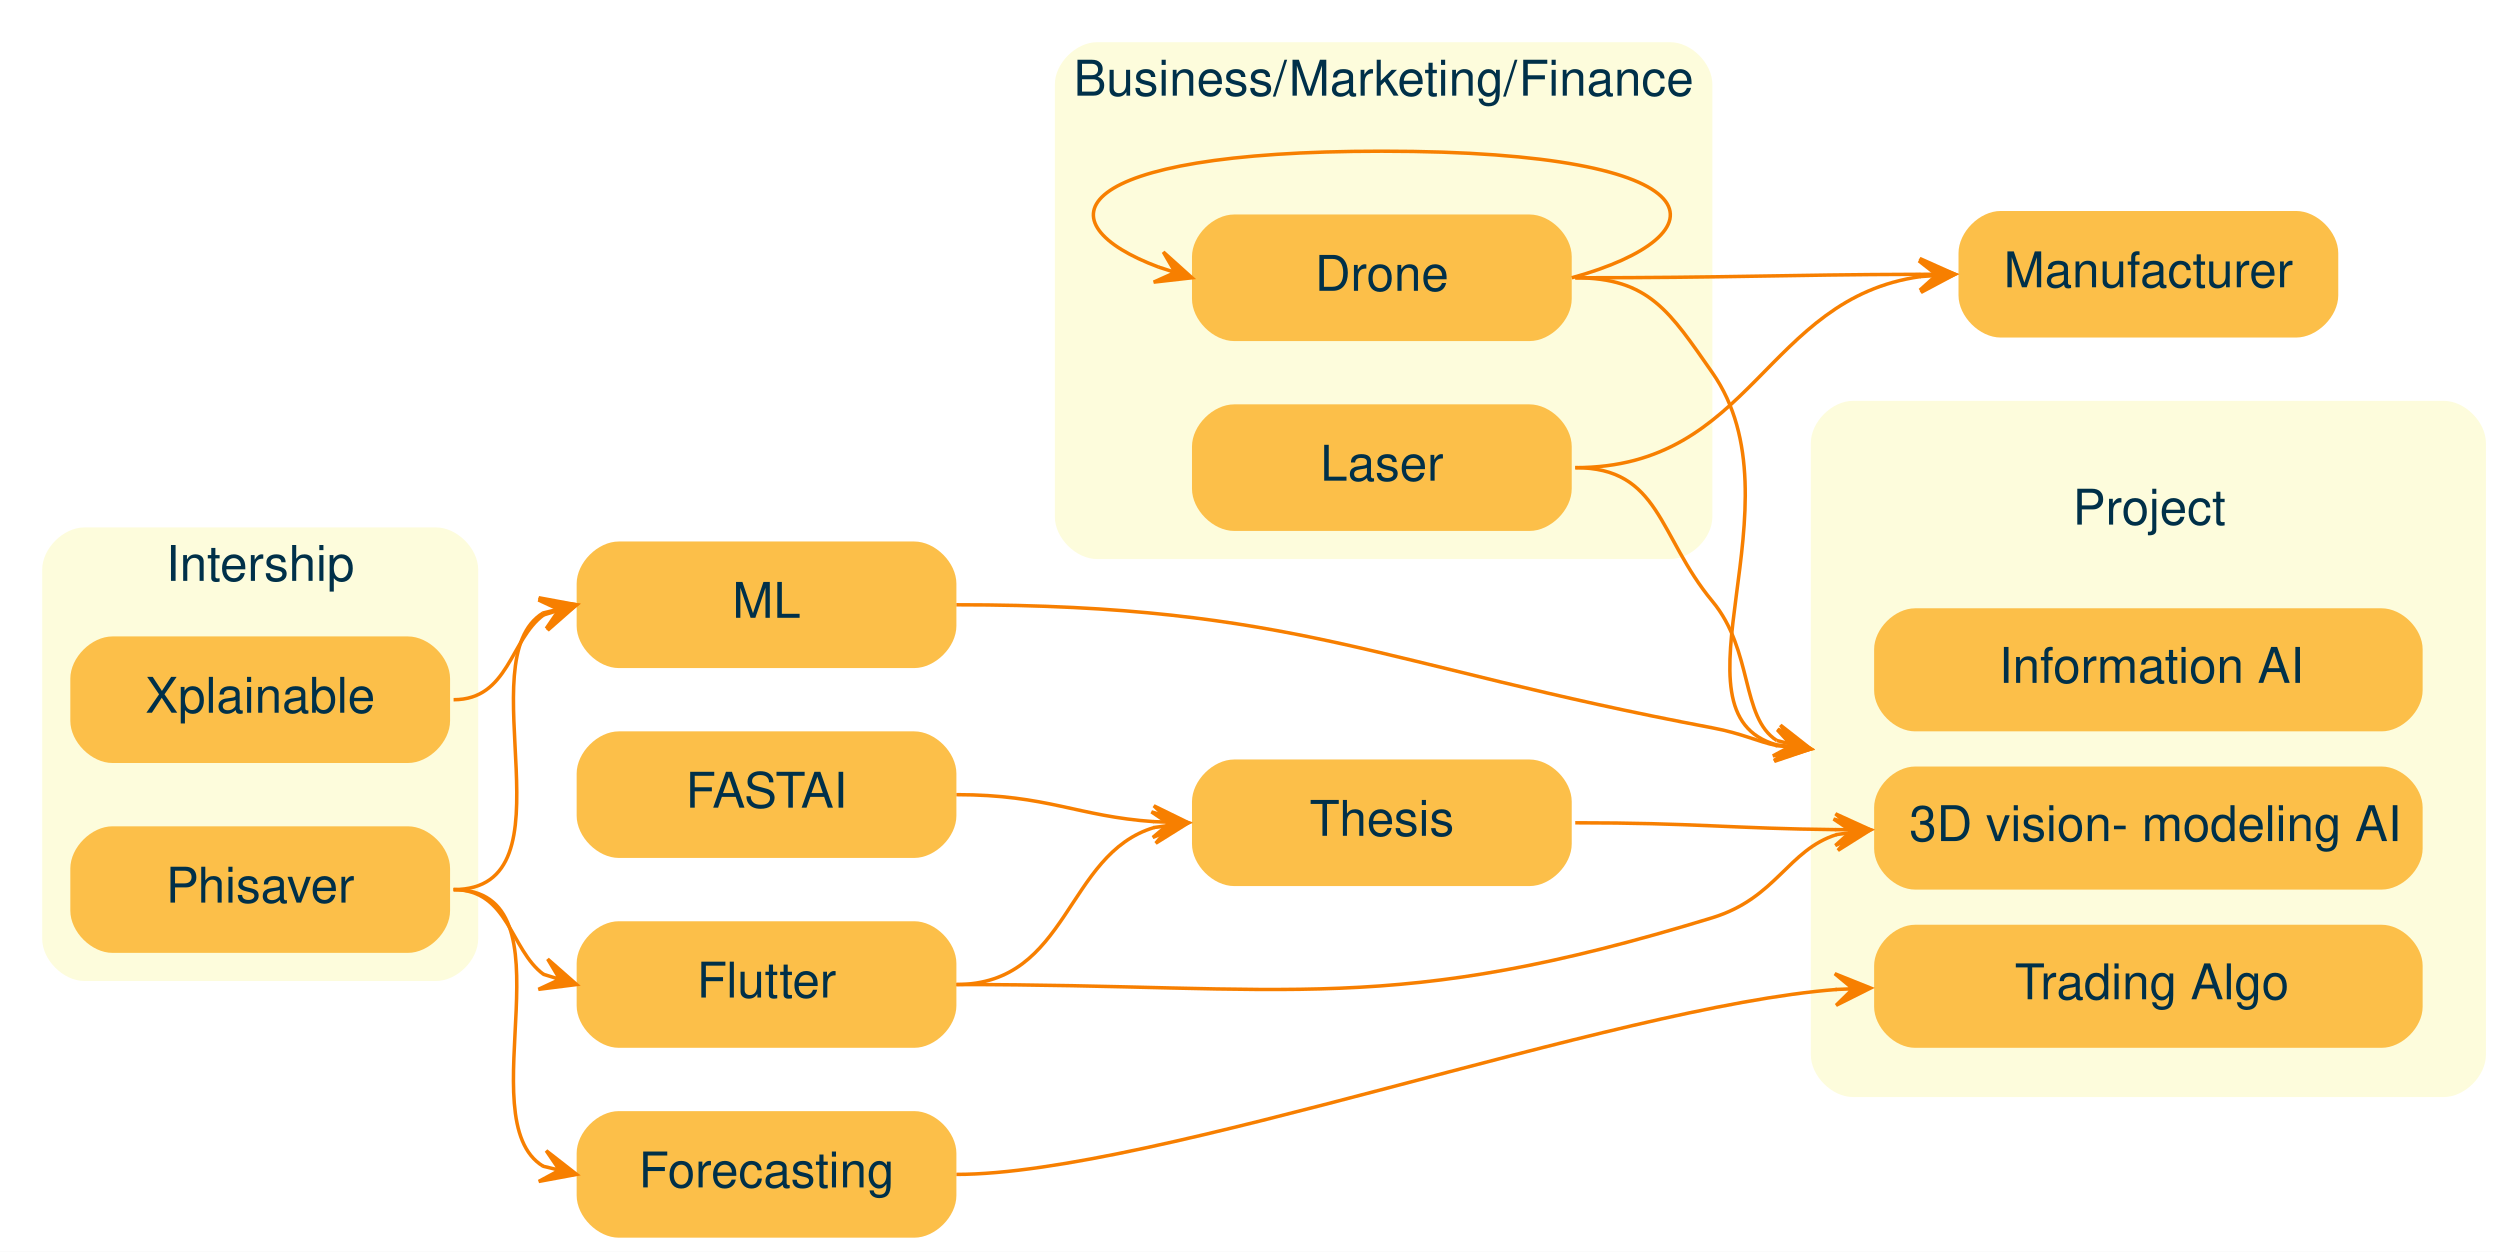
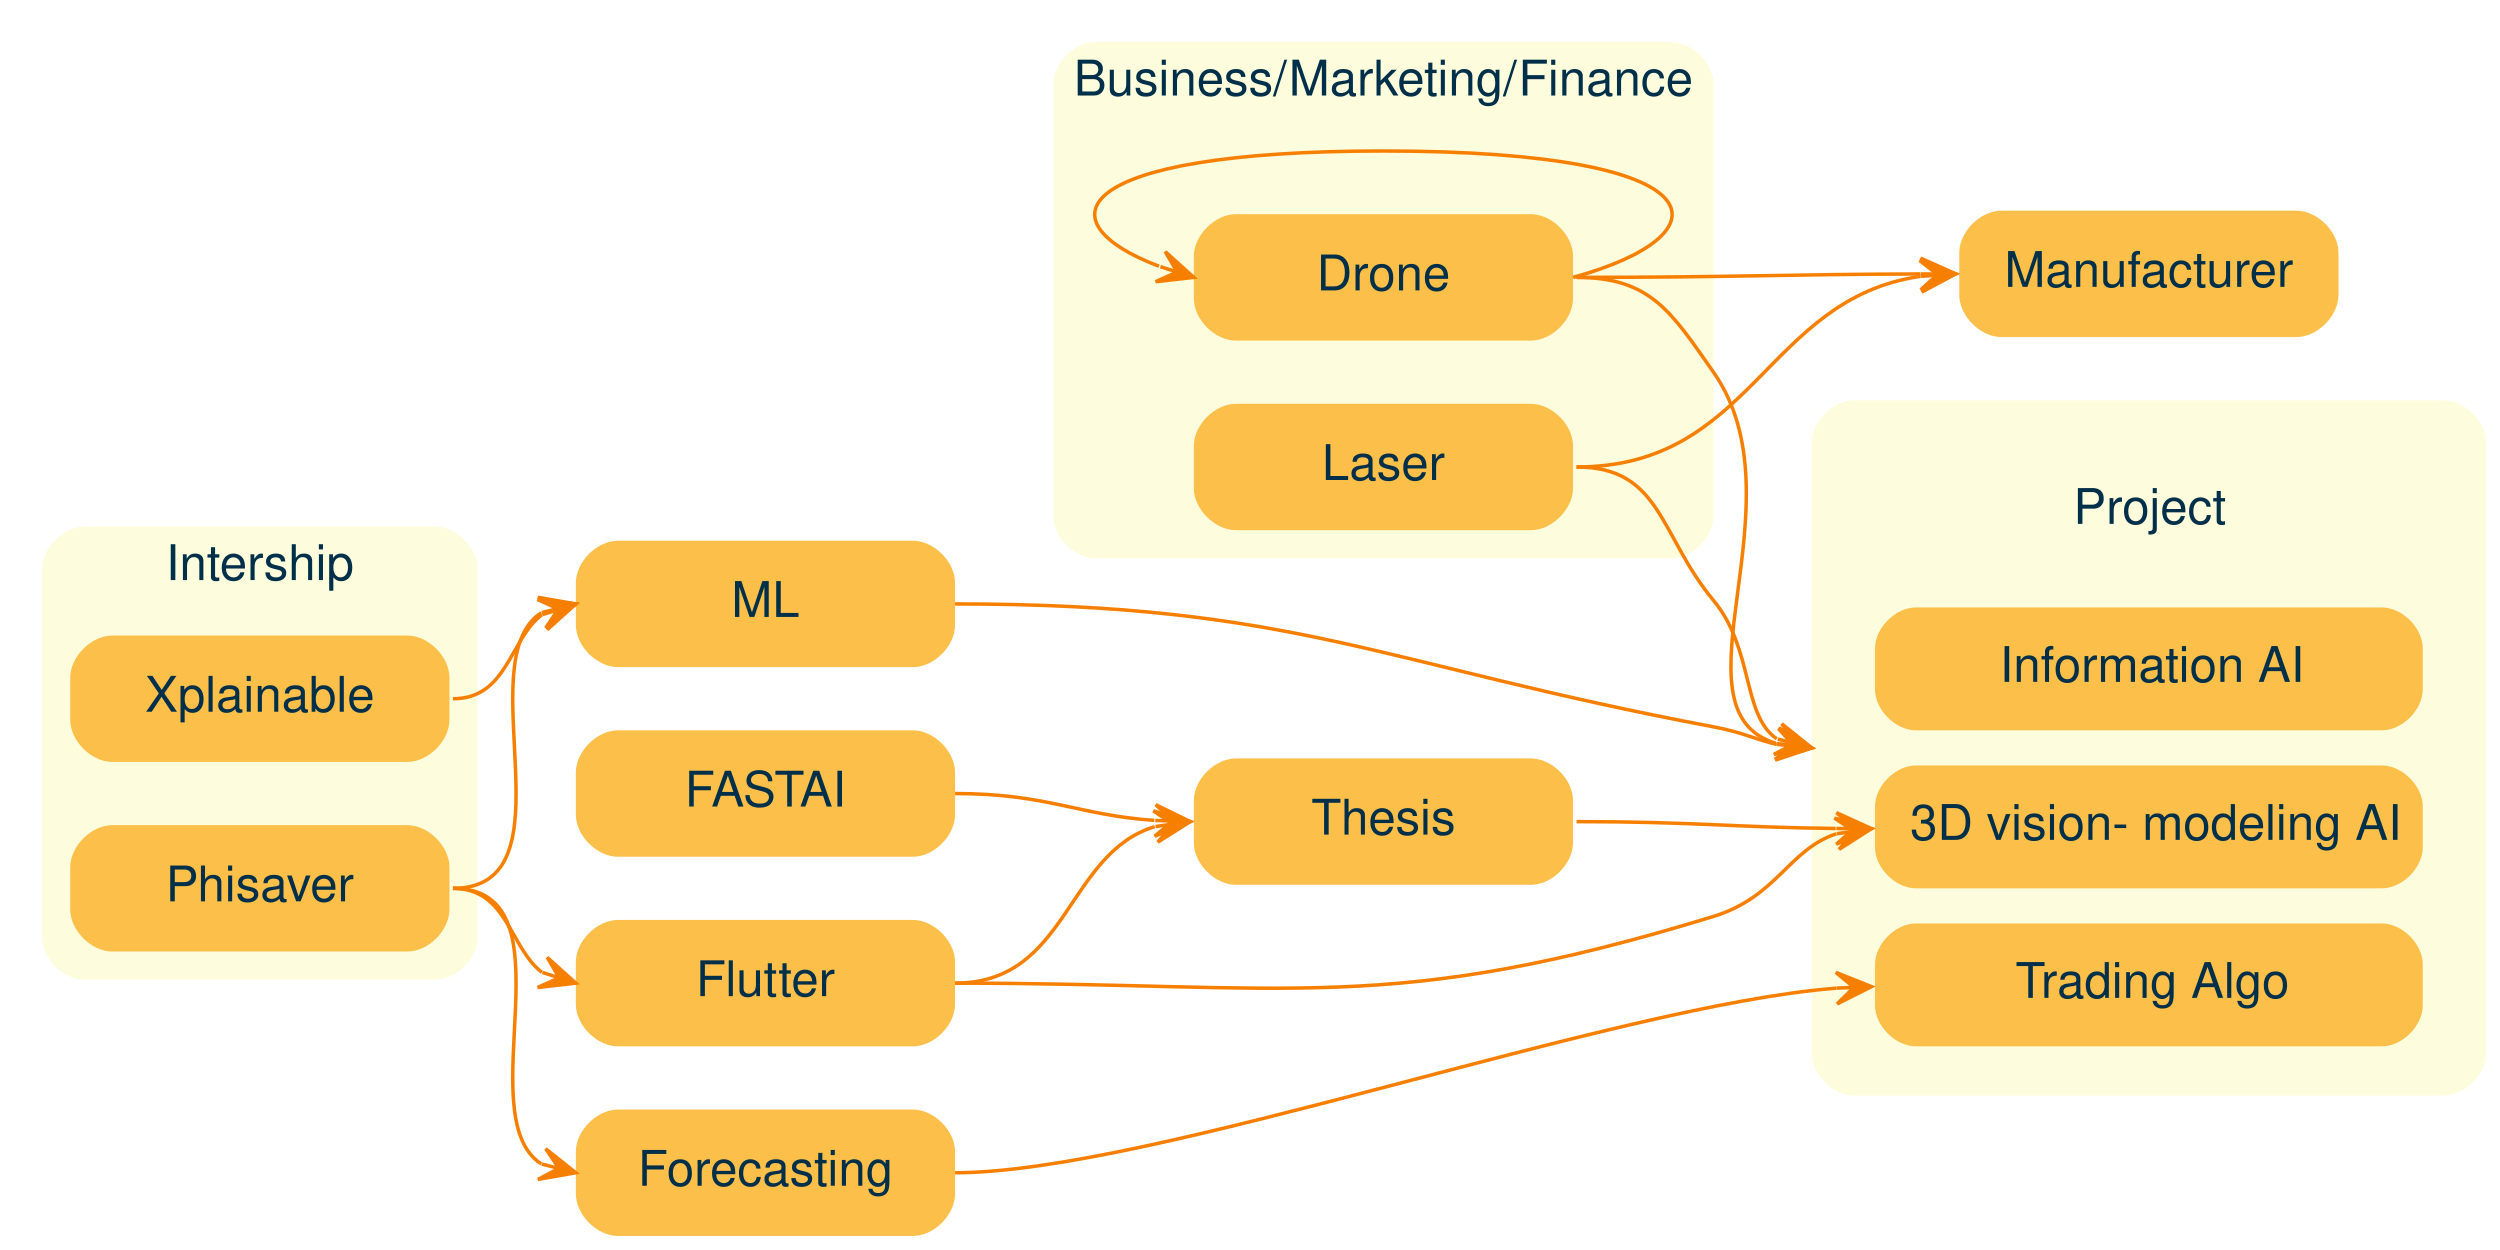
- <svg xmlns="http://www.w3.org/2000/svg" width="711pt" height="356pt" viewBox="0.00 0.00 711.00 356.00">
+ <svg xmlns="http://www.w3.org/2000/svg" width="712pt" height="356pt" viewBox="0.00 0.00 712.00 356.00">
  <g id="graph0" class="graph" transform="scale(1 1) rotate(0) translate(4 352)">
-     <polygon fill="white" stroke="none" points="-4,4 -4,-352 707,-352 707,4 -4,4" />
+     <polygon fill="white" stroke="transparent" points="-4,4 -4,-352 708,-352 708,4 -4,4" />
    <g id="clust1" class="cluster">
-       <path fill="#fdfcdc" stroke="black" stroke-width="0" d="M308,-193C308,-193 471,-193 471,-193 477,-193 483,-199 483,-205 483,-205 483,-328 483,-328 483,-334 477,-340 471,-340 471,-340 308,-340 308,-340 302,-340 296,-334 296,-328 296,-328 296,-205 296,-205 296,-199 302,-193 308,-193" />
-       <text text-anchor="middle" x="389.5" y="-324.8" font-family="Helvetica,Arial,sans-serif" font-size="14.00" fill="#003049">Business/Marketing/Finance</text>
+       <path fill="#fdfcdc" stroke="black" stroke-width="0" d="M308,-193C308,-193 472,-193 472,-193 478,-193 484,-199 484,-205 484,-205 484,-328 484,-328 484,-334 478,-340 472,-340 472,-340 308,-340 308,-340 302,-340 296,-334 296,-328 296,-328 296,-205 296,-205 296,-199 302,-193 308,-193" />
+       <text text-anchor="middle" x="390" y="-324.8" font-family="Helvetica,Arial,sans-serif" font-size="14.00" fill="#003049">Business/Marketing/Finance</text>
    </g>
    <g id="clust2" class="cluster">
      <path fill="#fdfcdc" stroke="black" stroke-width="0" d="M20,-73C20,-73 120,-73 120,-73 126,-73 132,-79 132,-85 132,-85 132,-190 132,-190 132,-196 126,-202 120,-202 120,-202 20,-202 20,-202 14,-202 8,-196 8,-190 8,-190 8,-85 8,-85 8,-79 14,-73 20,-73" />
      <text text-anchor="middle" x="70" y="-186.8" font-family="Helvetica,Arial,sans-serif" font-size="14.00" fill="#003049">Intership</text>
    </g>
    <g id="node1" class="node">
-       <path fill="#fcbf49" stroke="black" stroke-width="0" d="M431,-291C431,-291 347,-291 347,-291 341,-291 335,-285 335,-279 335,-279 335,-267 335,-267 335,-261 341,-255 347,-255 347,-255 431,-255 431,-255 437,-255 443,-261 443,-267 443,-267 443,-279 443,-279 443,-285 437,-291 431,-291" />
-       <text text-anchor="middle" x="389" y="-269.3" font-family="Helvetica,Arial,sans-serif" font-size="14.00" fill="#003049">Drone</text>
+       <path fill="#fcbf49" stroke="black" stroke-width="0" d="M432,-291C432,-291 348,-291 348,-291 342,-291 336,-285 336,-279 336,-279 336,-267 336,-267 336,-261 342,-255 348,-255 348,-255 432,-255 432,-255 438,-255 444,-261 444,-267 444,-267 444,-279 444,-279 444,-285 438,-291 432,-291" />
+       <text text-anchor="middle" x="390" y="-269.3" font-family="Helvetica,Arial,sans-serif" font-size="14.00" fill="#003049">Drone</text>
    </g>
    <g id="edge14" class="edge">
-       <path fill="none" stroke="#f77f00" d="M443,-273C486.75,-285 486.75,-309 389,-309 298.89,-309 291.85,-288.6 325.57,-276.02" />
-       <polygon fill="#f77f00" stroke="#f77f00" points="335,-273 326.85,-280.33 330.24,-274.52 325.48,-276.05 325.48,-276.05 325.48,-276.05 330.24,-274.52 324.1,-271.76 335,-273 335,-273" />
+       <path fill="none" stroke="#f77f00" d="M444,-273C488,-285 488,-309 390,-309 300.04,-309 292.66,-288.78 326.09,-276.18" />
+       <polygon fill="#f77f00" stroke="#f77f00" points="336,-273 327.85,-280.34 331.24,-274.53 326.48,-276.05 326.48,-276.05 326.48,-276.05 331.24,-274.53 325.1,-271.77 336,-273 336,-273" />
    </g>
    <g id="node5" class="node">
-       <path fill="#fdfcdc" stroke="black" stroke-width="0" d="M691,-238C691,-238 523,-238 523,-238 517,-238 511,-232 511,-226 511,-226 511,-52 511,-52 511,-46 517,-40 523,-40 523,-40 691,-40 691,-40 697,-40 703,-46 703,-52 703,-52 703,-226 703,-226 703,-232 697,-238 691,-238" />
-       <text text-anchor="start" x="585.5" y="-202.8" font-family="Helvetica,Arial,sans-serif" font-size="14.00" fill="#003049">Project</text>
-       <path fill="#fcbf49" stroke="none" d="M540.67,-144C540.67,-144 673.33,-144 673.33,-144 679.17,-144 685,-149.83 685,-155.67 685,-155.67 685,-167.33 685,-167.33 685,-173.17 679.17,-179 673.33,-179 673.33,-179 540.67,-179 540.67,-179 534.83,-179 529,-173.17 529,-167.33 529,-167.33 529,-155.67 529,-155.67 529,-149.83 534.83,-144 540.67,-144" />
-       <text text-anchor="start" x="564.5" y="-157.8" font-family="Helvetica,Arial,sans-serif" font-size="14.00" fill="#003049">Information AI</text>
-       <path fill="#fcbf49" stroke="none" d="M540.67,-99C540.67,-99 673.33,-99 673.33,-99 679.17,-99 685,-104.83 685,-110.67 685,-110.67 685,-122.33 685,-122.33 685,-128.17 679.17,-134 673.33,-134 673.33,-134 540.67,-134 540.67,-134 534.83,-134 529,-128.17 529,-122.33 529,-122.33 529,-110.67 529,-110.67 529,-104.83 534.83,-99 540.67,-99" />
-       <text text-anchor="start" x="539" y="-112.8" font-family="Helvetica,Arial,sans-serif" font-size="14.00" fill="#003049">3D vision- modeling AI</text>
-       <path fill="#fcbf49" stroke="none" d="M540.67,-54C540.67,-54 673.33,-54 673.33,-54 679.17,-54 685,-59.83 685,-65.67 685,-65.67 685,-77.33 685,-77.33 685,-83.17 679.17,-89 673.33,-89 673.33,-89 540.67,-89 540.67,-89 534.83,-89 529,-83.17 529,-77.33 529,-77.33 529,-65.67 529,-65.67 529,-59.83 534.83,-54 540.67,-54" />
-       <text text-anchor="start" x="569" y="-67.8" font-family="Helvetica,Arial,sans-serif" font-size="14.00" fill="#003049">Trading Algo</text>
+       <path fill="#fdfcdc" stroke="black" stroke-width="0" d="M692,-238C692,-238 524,-238 524,-238 518,-238 512,-232 512,-226 512,-226 512,-52 512,-52 512,-46 518,-40 524,-40 524,-40 692,-40 692,-40 698,-40 704,-46 704,-52 704,-52 704,-226 704,-226 704,-232 698,-238 692,-238" />
+       <text text-anchor="start" x="586.5" y="-202.8" font-family="Helvetica,Arial,sans-serif" font-size="14.00" fill="#003049">Project</text>
+       <path fill="#fcbf49" stroke="transparent" d="M541.67,-144C541.67,-144 674.33,-144 674.33,-144 680.17,-144 686,-149.83 686,-155.67 686,-155.67 686,-167.33 686,-167.33 686,-173.17 680.17,-179 674.33,-179 674.33,-179 541.67,-179 541.67,-179 535.83,-179 530,-173.17 530,-167.33 530,-167.33 530,-155.67 530,-155.67 530,-149.83 535.83,-144 541.67,-144" />
+       <text text-anchor="start" x="565.5" y="-157.8" font-family="Helvetica,Arial,sans-serif" font-size="14.00" fill="#003049">Information AI</text>
+       <path fill="#fcbf49" stroke="transparent" d="M541.67,-99C541.67,-99 674.33,-99 674.33,-99 680.17,-99 686,-104.83 686,-110.67 686,-110.67 686,-122.33 686,-122.33 686,-128.17 680.17,-134 674.33,-134 674.33,-134 541.67,-134 541.67,-134 535.83,-134 530,-128.17 530,-122.33 530,-122.33 530,-110.67 530,-110.67 530,-104.83 535.83,-99 541.67,-99" />
+       <text text-anchor="start" x="540" y="-112.8" font-family="Helvetica,Arial,sans-serif" font-size="14.00" fill="#003049">3D vision- modeling AI</text>
+       <path fill="#fcbf49" stroke="transparent" d="M541.67,-54C541.67,-54 674.33,-54 674.33,-54 680.17,-54 686,-59.83 686,-65.67 686,-65.67 686,-77.33 686,-77.33 686,-83.17 680.17,-89 674.33,-89 674.33,-89 541.67,-89 541.67,-89 535.83,-89 530,-83.17 530,-77.33 530,-77.33 530,-65.67 530,-65.67 530,-59.83 535.83,-54 541.67,-54" />
+       <text text-anchor="start" x="570" y="-67.8" font-family="Helvetica,Arial,sans-serif" font-size="14.00" fill="#003049">Trading Algo</text>
    </g>
    <g id="edge13" class="edge">
-       <path fill="none" stroke="#f77f00" d="M444,-273C465.08,-273 470.91,-263.27 483,-246 508.98,-208.87 469.08,-149.26 501.2,-140.18" />
-       <polygon fill="#f77f00" stroke="#f77f00" points="511,-139 501.61,-144.66 506.04,-139.6 501.07,-140.19 501.07,-140.19 501.07,-140.19 506.04,-139.6 500.53,-135.72 511,-139 511,-139" />
+       <path fill="none" stroke="#f77f00" d="M445,-273C466.08,-273 471.91,-263.27 484,-246 509.87,-209.03 470.42,-149.77 501.79,-140.3" />
+       <polygon fill="#f77f00" stroke="#f77f00" points="512,-139 502.65,-144.72 507.04,-139.63 502.08,-140.26 502.08,-140.26 502.08,-140.26 507.04,-139.63 501.51,-135.8 512,-139 512,-139" />
    </g>
    <g id="node11" class="node">
-       <path fill="#fcbf49" stroke="black" stroke-width="0" d="M649,-292C649,-292 565,-292 565,-292 559,-292 553,-286 553,-280 553,-280 553,-268 553,-268 553,-262 559,-256 565,-256 565,-256 649,-256 649,-256 655,-256 661,-262 661,-268 661,-268 661,-280 661,-280 661,-286 655,-292 649,-292" />
-       <text text-anchor="middle" x="607" y="-270.3" font-family="Helvetica,Arial,sans-serif" font-size="14.00" fill="#003049">Manufacturer</text>
+       <path fill="#fcbf49" stroke="black" stroke-width="0" d="M650,-292C650,-292 566,-292 566,-292 560,-292 554,-286 554,-280 554,-280 554,-268 554,-268 554,-262 560,-256 566,-256 566,-256 650,-256 650,-256 656,-256 662,-262 662,-268 662,-268 662,-280 662,-280 662,-286 656,-292 650,-292" />
+       <text text-anchor="middle" x="608" y="-270.3" font-family="Helvetica,Arial,sans-serif" font-size="14.00" fill="#003049">Manufacturer</text>
    </g>
    <g id="edge15" class="edge">
-       <path fill="none" stroke="#f77f00" d="M444,-273C488.53,-273 502.08,-273.86 542.13,-273.99" />
-       <polygon fill="#f77f00" stroke="#f77f00" points="552,-274 541.99,-278.48 547,-273.99 542,-273.98 542,-273.98 542,-273.98 547,-273.99 542.01,-269.48 552,-274 552,-274" />
+       <path fill="none" stroke="#f77f00" d="M445,-273C489.44,-273 503.02,-273.86 542.88,-273.98" />
+       <polygon fill="#f77f00" stroke="#f77f00" points="553,-274 542.99,-278.48 548,-273.99 543,-273.98 543,-273.98 543,-273.98 548,-273.99 543.01,-269.48 553,-274 553,-274" />
    </g>
    <g id="node2" class="node">
-       <path fill="#fcbf49" stroke="black" stroke-width="0" d="M431,-237C431,-237 347,-237 347,-237 341,-237 335,-231 335,-225 335,-225 335,-213 335,-213 335,-207 341,-201 347,-201 347,-201 431,-201 431,-201 437,-201 443,-207 443,-213 443,-213 443,-225 443,-225 443,-231 437,-237 431,-237" />
-       <text text-anchor="middle" x="389" y="-215.3" font-family="Helvetica,Arial,sans-serif" font-size="14.00" fill="#003049">Laser</text>
+       <path fill="#fcbf49" stroke="black" stroke-width="0" d="M432,-237C432,-237 348,-237 348,-237 342,-237 336,-231 336,-225 336,-225 336,-213 336,-213 336,-207 342,-201 348,-201 348,-201 432,-201 432,-201 438,-201 444,-207 444,-213 444,-213 444,-225 444,-225 444,-231 438,-237 432,-237" />
+       <text text-anchor="middle" x="390" y="-215.3" font-family="Helvetica,Arial,sans-serif" font-size="14.00" fill="#003049">Laser</text>
    </g>
    <g id="edge11" class="edge">
-       <path fill="none" stroke="#f77f00" d="M444,-219C468.2,-219 467.54,-199.62 483,-181 494.65,-166.98 491.04,-148.02 501.31,-141.4" />
-       <polygon fill="#f77f00" stroke="#f77f00" points="511,-139 502.37,-145.77 506.15,-140.2 501.29,-141.4 501.29,-141.4 501.29,-141.4 506.15,-140.2 500.21,-137.03 511,-139 511,-139" />
+       <path fill="none" stroke="#f77f00" d="M445,-219C469.2,-219 468.54,-199.62 484,-181 495.54,-167.11 492.11,-148.38 502.02,-141.59" />
+       <polygon fill="#f77f00" stroke="#f77f00" points="512,-139 503.45,-145.87 507.16,-140.26 502.32,-141.51 502.32,-141.51 502.32,-141.51 507.16,-140.26 501.19,-137.16 512,-139 512,-139" />
    </g>
    <g id="edge12" class="edge">
-       <path fill="none" stroke="#f77f00" d="M444,-219C494.39,-219 497.88,-267.14 542.22,-273.34" />
-       <polygon fill="#f77f00" stroke="#f77f00" points="552,-274 541.72,-277.82 547.01,-273.67 542.02,-273.33 542.02,-273.33 542.02,-273.33 547.01,-273.67 542.32,-268.84 552,-274 552,-274" />
+       <path fill="none" stroke="#f77f00" d="M445,-219C495.29,-219 498.86,-266.94 542.95,-273.3" />
+       <polygon fill="#f77f00" stroke="#f77f00" points="553,-274 542.71,-277.8 548.01,-273.65 543.02,-273.31 543.02,-273.31 543.02,-273.31 548.01,-273.65 543.33,-268.82 553,-274 553,-274" />
    </g>
    <g id="node3" class="node">
      <path fill="#fcbf49" stroke="black" stroke-width="0" d="M112,-117C112,-117 28,-117 28,-117 22,-117 16,-111 16,-105 16,-105 16,-93 16,-93 16,-87 22,-81 28,-81 28,-81 112,-81 112,-81 118,-81 124,-87 124,-93 124,-93 124,-105 124,-105 124,-111 118,-117 112,-117" />
      <text text-anchor="middle" x="70" y="-95.3" font-family="Helvetica,Arial,sans-serif" font-size="14.00" fill="#003049">Phisaver</text>
    </g>
    <g id="node8" class="node">
      <path fill="#fcbf49" stroke="black" stroke-width="0" d="M256,-90C256,-90 172,-90 172,-90 166,-90 160,-84 160,-78 160,-78 160,-66 160,-66 160,-60 166,-54 172,-54 172,-54 256,-54 256,-54 262,-54 268,-60 268,-66 268,-66 268,-78 268,-78 268,-84 262,-90 256,-90" />
      <text text-anchor="middle" x="214" y="-68.3" font-family="Helvetica,Arial,sans-serif" font-size="14.00" fill="#003049">Flutter</text>
    </g>
    <g id="edge3" class="edge">
-       <path fill="none" stroke="#f77f00" d="M125,-99C140.66,-99 141.11,-81.85 150.59,-74.89" />
-       <polygon fill="#f77f00" stroke="#f77f00" points="160,-72 151.76,-79.24 155.22,-73.47 150.44,-74.94 150.44,-74.94 150.44,-74.94 155.22,-73.47 149.12,-70.63 160,-72 160,-72" />
+       <path fill="none" stroke="#f77f00" d="M125,-99C140.5,-99 141.1,-82.19 150.31,-75.1" />
+       <polygon fill="#f77f00" stroke="#f77f00" points="160,-72 151.85,-79.33 155.24,-73.52 150.48,-75.05 150.48,-75.05 150.48,-75.05 155.24,-73.52 149.1,-70.76 160,-72 160,-72" />
    </g>
    <g id="node9" class="node">
      <path fill="#fcbf49" stroke="black" stroke-width="0" d="M256,-36C256,-36 172,-36 172,-36 166,-36 160,-30 160,-24 160,-24 160,-12 160,-12 160,-6 166,0 172,0 172,0 256,0 256,0 262,0 268,-6 268,-12 268,-12 268,-24 268,-24 268,-30 262,-36 256,-36" />
      <text text-anchor="middle" x="214" y="-14.3" font-family="Helvetica,Arial,sans-serif" font-size="14.00" fill="#003049">Forecasting</text>
    </g>
    <g id="edge4" class="edge">
-       <path fill="none" stroke="#f77f00" d="M125,-99C160.23,-99 128.75,-33.62 150.44,-20.34" />
-       <polygon fill="#f77f00" stroke="#f77f00" points="160,-18 151.35,-24.74 155.14,-19.19 150.29,-20.37 150.29,-20.37 150.29,-20.37 155.14,-19.19 149.22,-16 160,-18 160,-18" />
+       <path fill="none" stroke="#f77f00" d="M125,-99C160.08,-99 129.03,-34.18 150.16,-20.51" />
+       <polygon fill="#f77f00" stroke="#f77f00" points="160,-18 151.42,-24.83 155.16,-19.24 150.31,-20.47 150.31,-20.47 150.31,-20.47 155.16,-19.24 149.2,-16.11 160,-18 160,-18" />
    </g>
    <g id="node10" class="node">
      <path fill="#fcbf49" stroke="black" stroke-width="0" d="M256,-198C256,-198 172,-198 172,-198 166,-198 160,-192 160,-186 160,-186 160,-174 160,-174 160,-168 166,-162 172,-162 172,-162 256,-162 256,-162 262,-162 268,-168 268,-174 268,-174 268,-186 268,-186 268,-192 262,-198 256,-198" />
      <text text-anchor="middle" x="214" y="-176.3" font-family="Helvetica,Arial,sans-serif" font-size="14.00" fill="#003049">ML</text>
    </g>
    <g id="edge5" class="edge">
-       <path fill="none" stroke="#f77f00" d="M125,-99C160.23,-99 128.75,-164.38 150.44,-177.66" />
-       <polygon fill="#f77f00" stroke="#f77f00" points="160,-180 149.22,-182 155.14,-178.81 150.29,-177.63 150.29,-177.63 150.29,-177.63 155.14,-178.81 151.35,-173.26 160,-180 160,-180" />
+       <path fill="none" stroke="#f77f00" d="M125,-99C160.08,-99 129.03,-163.82 150.16,-177.49" />
+       <polygon fill="#f77f00" stroke="#f77f00" points="160,-180 149.2,-181.89 155.16,-178.76 150.31,-177.53 150.31,-177.53 150.31,-177.53 155.16,-178.76 151.42,-173.17 160,-180 160,-180" />
    </g>
    <g id="node4" class="node">
      <path fill="#fcbf49" stroke="black" stroke-width="0" d="M112,-171C112,-171 28,-171 28,-171 22,-171 16,-165 16,-159 16,-159 16,-147 16,-147 16,-141 22,-135 28,-135 28,-135 112,-135 112,-135 118,-135 124,-141 124,-147 124,-147 124,-159 124,-159 124,-165 118,-171 112,-171" />
      <text text-anchor="middle" x="70" y="-149.3" font-family="Helvetica,Arial,sans-serif" font-size="14.00" fill="#003049">Xplainable</text>
    </g>
    <g id="edge9" class="edge">
-       <path fill="none" stroke="#f77f00" d="M125,-153C140.66,-153 141.11,-170.15 150.59,-177.11" />
-       <polygon fill="#f77f00" stroke="#f77f00" points="160,-180 149.12,-181.37 155.22,-178.53 150.44,-177.06 150.44,-177.06 150.44,-177.06 155.22,-178.53 151.76,-172.76 160,-180 160,-180" />
+       <path fill="none" stroke="#f77f00" d="M125,-153C140.5,-153 141.1,-169.81 150.31,-176.9" />
+       <polygon fill="#f77f00" stroke="#f77f00" points="160,-180 149.1,-181.24 155.24,-178.48 150.48,-176.95 150.48,-176.95 150.48,-176.95 155.24,-178.48 151.85,-172.67 160,-180 160,-180" />
    </g>
    <g id="node6" class="node">
      <path fill="#fcbf49" stroke="black" stroke-width="0" d="M256,-144C256,-144 172,-144 172,-144 166,-144 160,-138 160,-132 160,-132 160,-120 160,-120 160,-114 166,-108 172,-108 172,-108 256,-108 256,-108 262,-108 268,-114 268,-120 268,-120 268,-132 268,-132 268,-138 262,-144 256,-144" />
      <text text-anchor="middle" x="214" y="-122.3" font-family="Helvetica,Arial,sans-serif" font-size="14.00" fill="#003049">FASTAI</text>
    </g>
    <g id="node7" class="node">
-       <path fill="#fcbf49" stroke="black" stroke-width="0" d="M431,-136C431,-136 347,-136 347,-136 341,-136 335,-130 335,-124 335,-124 335,-112 335,-112 335,-106 341,-100 347,-100 347,-100 431,-100 431,-100 437,-100 443,-106 443,-112 443,-112 443,-124 443,-124 443,-130 437,-136 431,-136" />
-       <text text-anchor="middle" x="389" y="-114.3" font-family="Helvetica,Arial,sans-serif" font-size="14.00" fill="#003049">Thesis</text>
+       <path fill="#fcbf49" stroke="black" stroke-width="0" d="M432,-136C432,-136 348,-136 348,-136 342,-136 336,-130 336,-124 336,-124 336,-112 336,-112 336,-106 342,-100 348,-100 348,-100 432,-100 432,-100 438,-100 444,-106 444,-112 444,-112 444,-124 444,-124 444,-130 438,-136 432,-136" />
+       <text text-anchor="middle" x="390" y="-114.3" font-family="Helvetica,Arial,sans-serif" font-size="14.00" fill="#003049">Thesis</text>
    </g>
    <g id="edge1" class="edge">
-       <path fill="none" stroke="#f77f00" d="M268,-126C293.97,-126 302.45,-119.82 324.18,-118.32" />
-       <polygon fill="#f77f00" stroke="#f77f00" points="334,-118 324.15,-122.83 329,-118.16 324.01,-118.33 324.01,-118.33 324.01,-118.33 329,-118.16 323.86,-113.83 334,-118 334,-118" />
+       <path fill="none" stroke="#f77f00" d="M268,-126C294.24,-126 302.9,-119.88 324.74,-118.34" />
+       <polygon fill="#f77f00" stroke="#f77f00" points="335,-118 325.16,-122.83 330,-118.17 325.01,-118.33 325.01,-118.33 325.01,-118.33 330,-118.17 324.85,-113.84 335,-118 335,-118" />
    </g>
    <g id="edge2" class="edge">
-       <path fill="none" stroke="#f77f00" d="M444,-118C477.84,-118 488.66,-116.36 518.19,-116.05" />
-       <polygon fill="#f77f00" stroke="#f77f00" points="528,-116 518.02,-120.55 523,-116.03 518,-116.05 518,-116.05 518,-116.05 523,-116.03 517.98,-111.55 528,-116 528,-116" />
+       <path fill="none" stroke="#f77f00" d="M445,-118C478.7,-118 489.57,-116.37 518.81,-116.05" />
+       <polygon fill="#f77f00" stroke="#f77f00" points="529,-116 519.02,-120.55 524,-116.03 519,-116.05 519,-116.05 519,-116.05 524,-116.03 518.98,-111.55 529,-116 529,-116" />
    </g>
    <g id="edge7" class="edge">
-       <path fill="none" stroke="#f77f00" d="M268,-72C363.93,-72 391.29,-62.87 483,-91 501.28,-96.61 504.46,-110.31 518.37,-114.65" />
-       <polygon fill="#f77f00" stroke="#f77f00" points="528,-116 517.47,-119.07 523.05,-115.31 518.1,-114.62 518.1,-114.62 518.1,-114.62 523.05,-115.31 518.72,-110.16 528,-116 528,-116" />
+       <path fill="none" stroke="#f77f00" d="M268,-72C364.37,-72 391.86,-62.76 484,-91 502.11,-96.55 505.4,-110.05 518.98,-114.53" />
+       <polygon fill="#f77f00" stroke="#f77f00" points="529,-116 518.45,-119 524.05,-115.27 519.11,-114.55 519.11,-114.55 519.11,-114.55 524.05,-115.27 519.76,-110.1 529,-116 529,-116" />
    </g>
    <g id="edge8" class="edge">
-       <path fill="none" stroke="#f77f00" d="M268,-72C300.12,-72 298.94,-109.13 324.3,-116.67" />
-       <polygon fill="#f77f00" stroke="#f77f00" points="334,-118 323.48,-121.1 329.05,-117.32 324.09,-116.64 324.09,-116.64 324.09,-116.64 329.05,-117.32 324.7,-112.19 334,-118 334,-118" />
+       <path fill="none" stroke="#f77f00" d="M268,-72C300.31,-72 299.52,-108.81 324.85,-116.57" />
+       <polygon fill="#f77f00" stroke="#f77f00" points="335,-118 324.47,-121.06 330.05,-117.3 325.1,-116.61 325.1,-116.61 325.1,-116.61 330.05,-117.3 325.72,-112.15 335,-118 335,-118" />
    </g>
    <g id="edge6" class="edge">
-       <path fill="none" stroke="#f77f00" d="M268,-18C323.97,-18 454.82,-65.75 518.4,-70.6" />
-       <polygon fill="#f77f00" stroke="#f77f00" points="528,-71 517.82,-75.08 523,-70.79 518.01,-70.59 518.01,-70.59 518.01,-70.59 523,-70.79 518.19,-66.09 528,-71 528,-71" />
+       <path fill="none" stroke="#f77f00" d="M268,-18C324.06,-18 455.01,-65.56 518.97,-70.57" />
+       <polygon fill="#f77f00" stroke="#f77f00" points="529,-71 518.82,-75.07 524,-70.79 519.01,-70.58 519.01,-70.58 519.01,-70.58 524,-70.79 519.2,-66.08 529,-71 529,-71" />
    </g>
    <g id="edge10" class="edge">
-       <path fill="none" stroke="#f77f00" d="M268,-180C364.81,-180 387.86,-162.93 483,-145 491.6,-143.38 495.59,-141.15 501.39,-139.92" />
-       <polygon fill="#f77f00" stroke="#f77f00" points="511,-139 501.47,-144.43 506.02,-139.47 501.05,-139.95 501.05,-139.95 501.05,-139.95 506.02,-139.47 500.62,-135.47 511,-139 511,-139" />
+       <path fill="none" stroke="#f77f00" d="M268,-180C365.25,-180 388.42,-162.97 484,-145 492.4,-143.42 496.41,-141.25 501.99,-140" />
+       <polygon fill="#f77f00" stroke="#f77f00" points="512,-139 502.5,-144.48 507.02,-139.5 502.05,-140 502.05,-140 502.05,-140 507.02,-139.5 501.6,-135.52 512,-139 512,-139" />
    </g>
  </g>
</svg>
